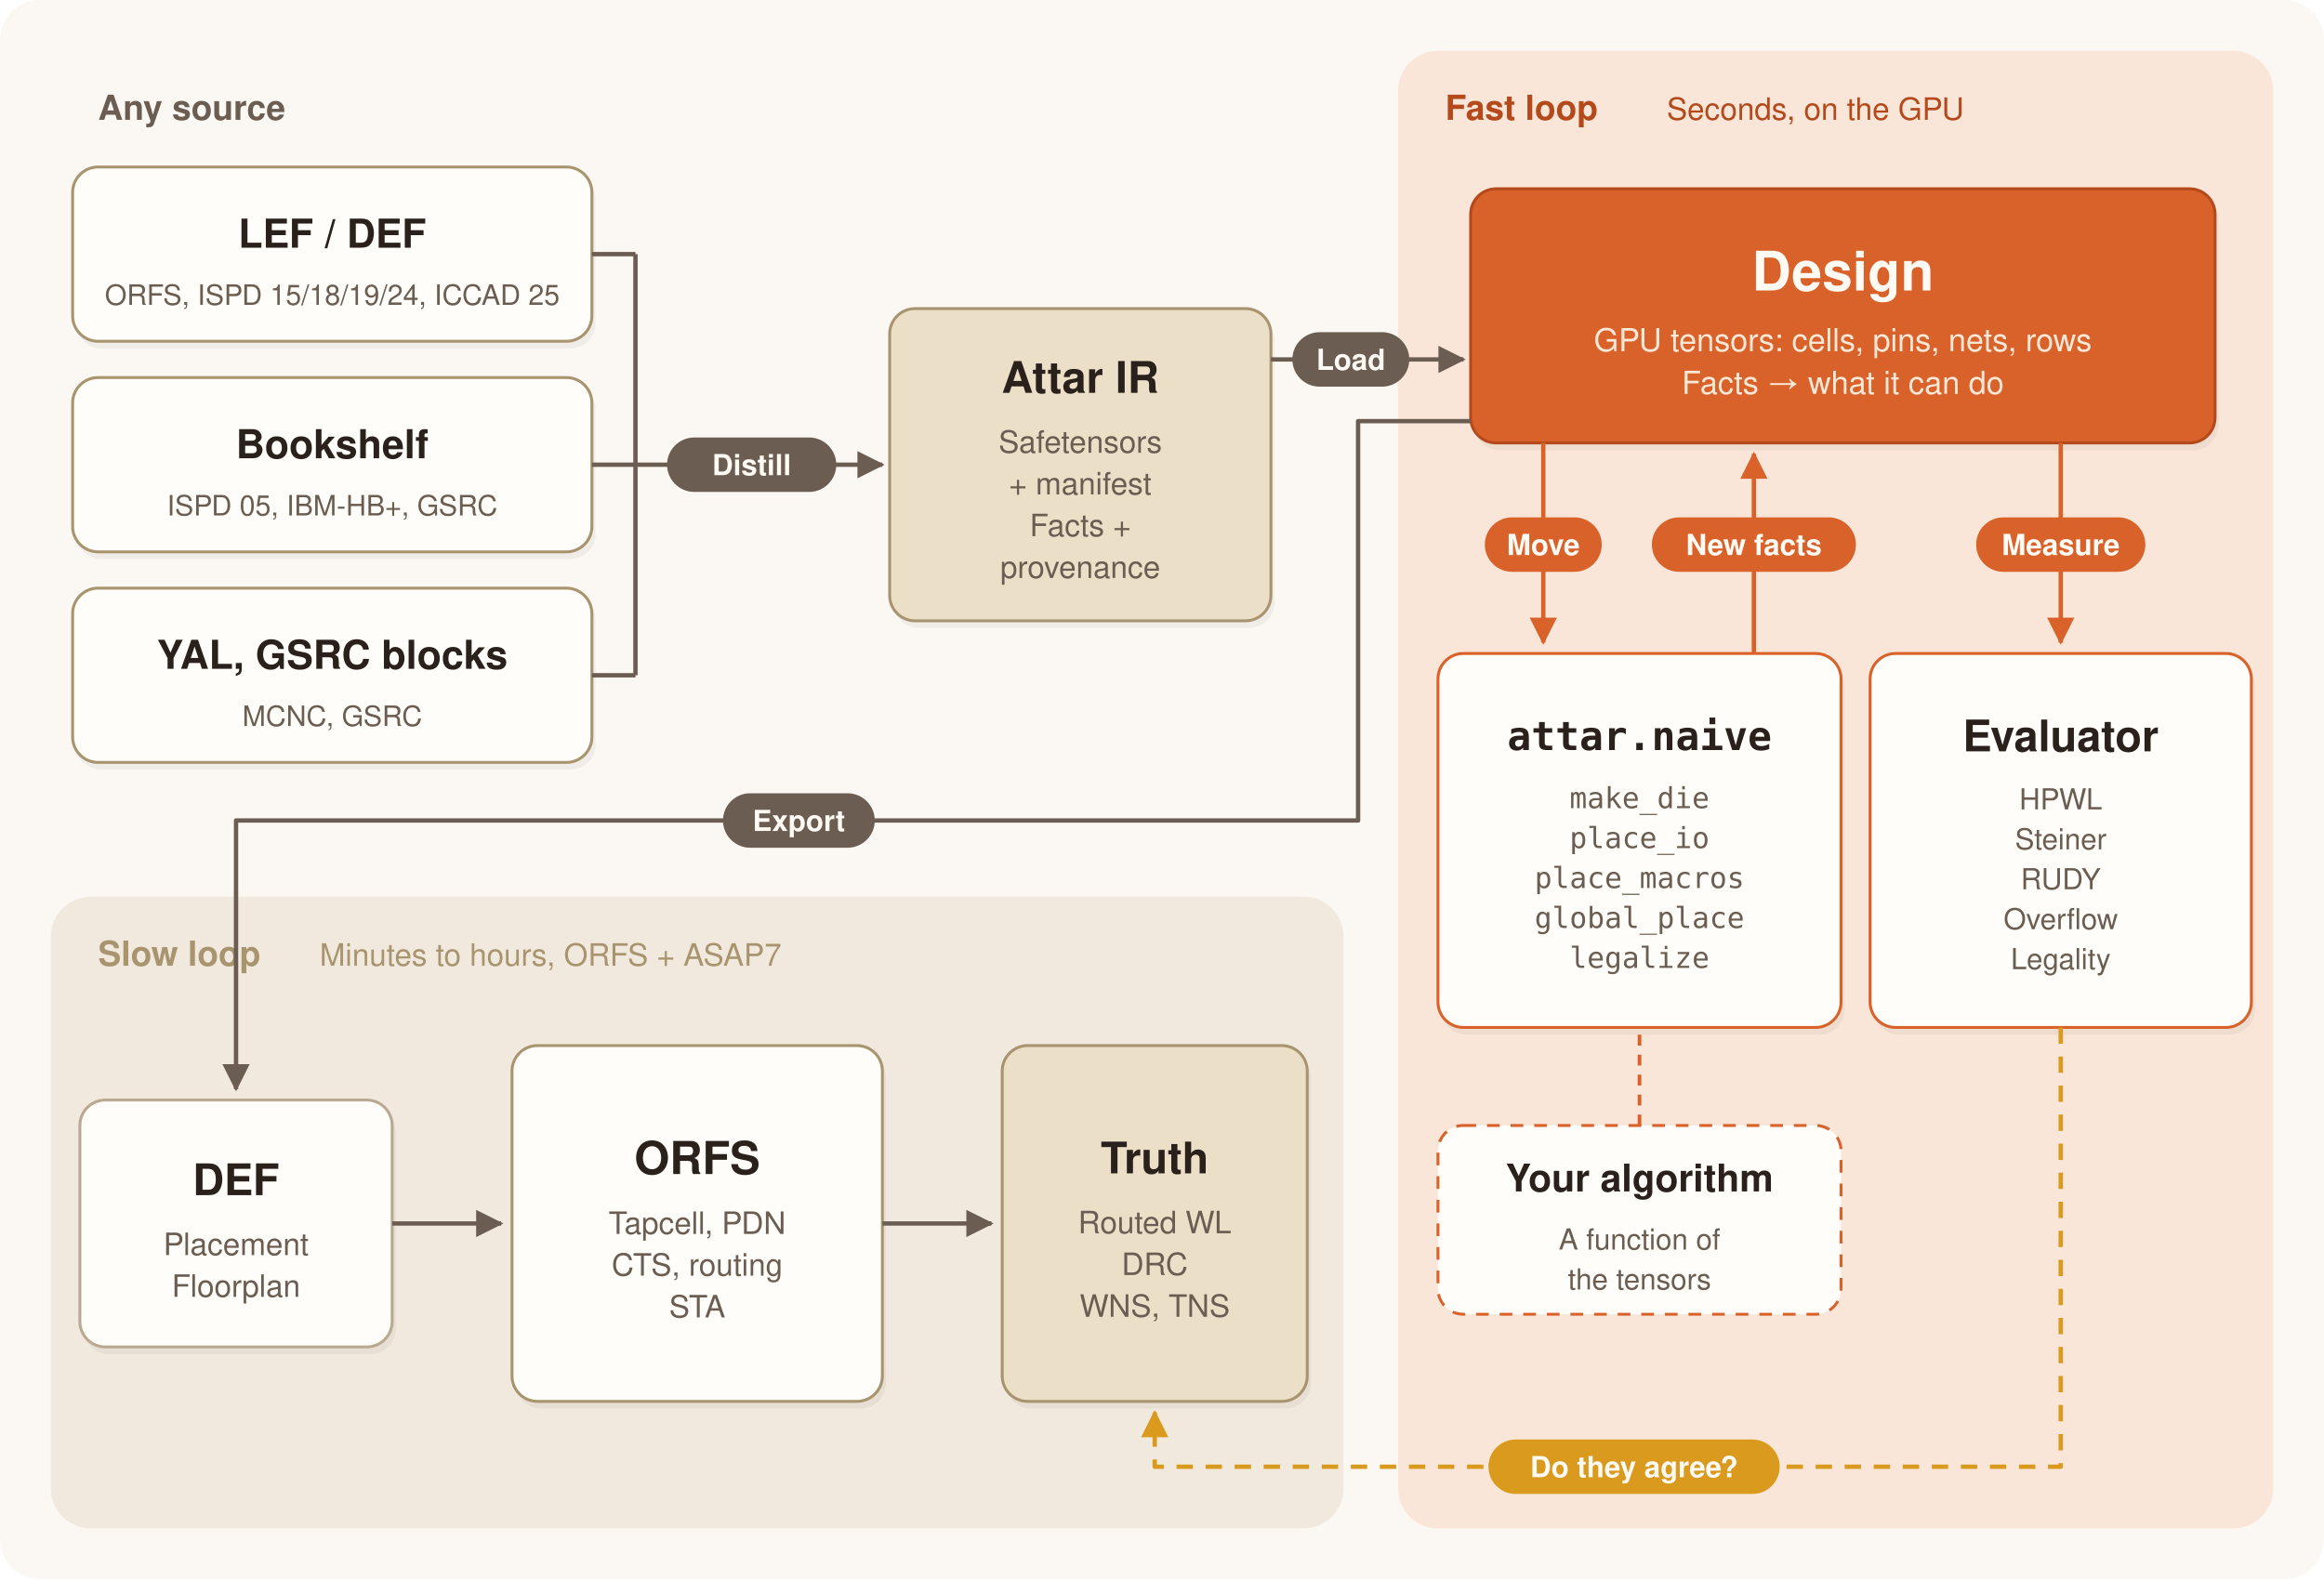
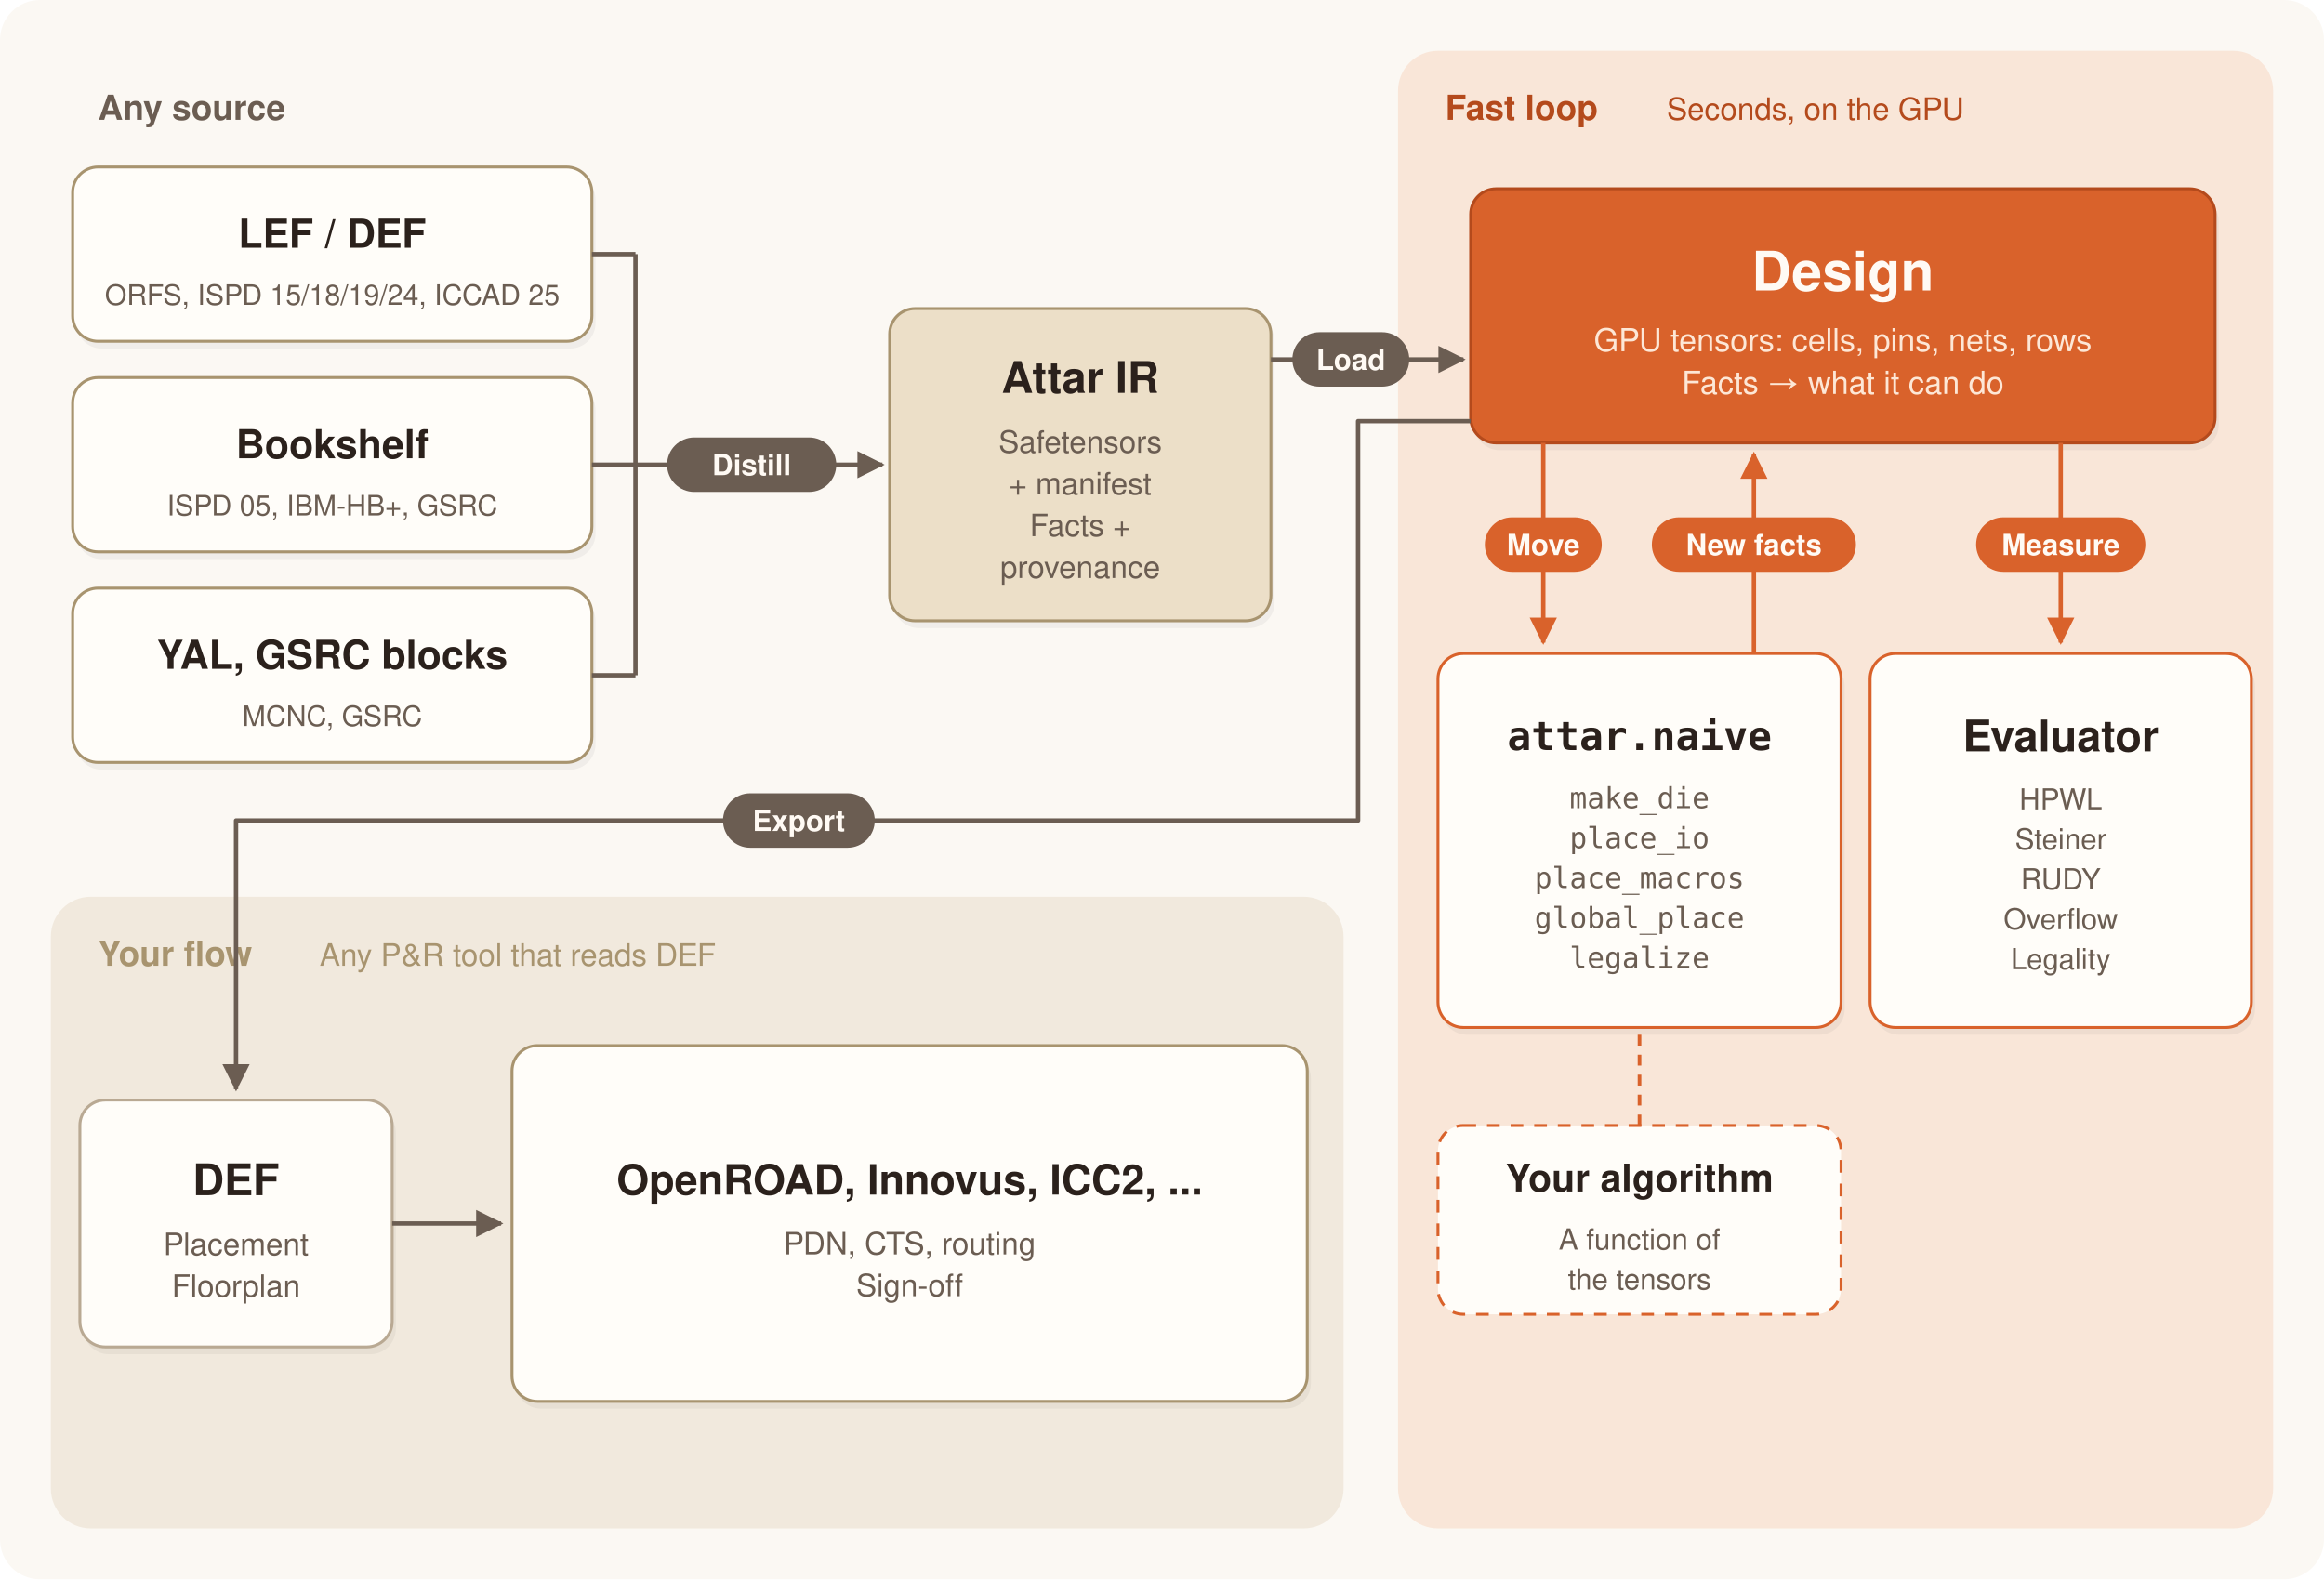
<svg xmlns="http://www.w3.org/2000/svg" viewBox="0 0 1280 870" width="1280" height="870">
  <defs>
    <marker id="ah_ink" viewBox="0 0 12 12" refX="11" refY="6" markerWidth="15" markerHeight="15" markerUnits="userSpaceOnUse" orient="auto">
      <path d="M 0 0 L 12 6 L 0 12 z" fill="#6b5d52" />
    </marker>
    <marker id="ah_terra" viewBox="0 0 12 12" refX="11" refY="6" markerWidth="15" markerHeight="15" markerUnits="userSpaceOnUse" orient="auto">
      <path d="M 0 0 L 12 6 L 0 12 z" fill="#d9622b" />
    </marker>
    <marker id="ah_amber" viewBox="0 0 12 12" refX="11" refY="6" markerWidth="15" markerHeight="15" markerUnits="userSpaceOnUse" orient="auto">
      <path d="M 0 0 L 12 6 L 0 12 z" fill="#d99a1e" />
    </marker>
    <filter id="glow" x="-50%" y="-50%" width="200%" height="200%">
      <feGaussianBlur stdDeviation="7" />
    </filter>
  </defs>
  <rect width="1280" height="870" rx="22" fill="#fbf8f3" />
  <rect x="770" y="28" width="482" height="814" rx="22" fill="#f9e6d8" />
  <text x="796" y="66" font-size="19" fill="#b44a1c" font-weight="bold" text-anchor="start" font-family="'Segoe UI', Helvetica, Arial, sans-serif">Fast loop</text>
  <text x="918.02" y="66" font-size="17" fill="#b44a1c" font-weight="normal" text-anchor="start" font-family="'Segoe UI', Helvetica, Arial, sans-serif">Seconds, on the GPU</text>
  <rect x="28" y="494" width="712" height="348" rx="22" fill="#f1e9dd" />
-   <text x="54" y="532" font-size="19" fill="#a8946f" font-weight="bold" text-anchor="start" font-family="'Segoe UI', Helvetica, Arial, sans-serif">Slow loop</text>
-   <text x="176.02" y="532" font-size="17" fill="#a8946f" font-weight="normal" text-anchor="start" font-family="'Segoe UI', Helvetica, Arial, sans-serif">Minutes to hours, ORFS + ASAP7</text>
+   <text x="54" y="532" font-size="19" fill="#a8946f" font-weight="bold" text-anchor="start" font-family="'Segoe UI', Helvetica, Arial, sans-serif">Your flow</text>
+   <text x="176.02" y="532" font-size="17" fill="#a8946f" font-weight="normal" text-anchor="start" font-family="'Segoe UI', Helvetica, Arial, sans-serif">Any P&amp;R tool that reads DEF</text>
  <text x="54" y="66" font-size="19" fill="#6b5d52" font-weight="bold" text-anchor="start" font-family="'Segoe UI', Helvetica, Arial, sans-serif">Any source</text>
  <rect x="42" y="96" width="286" height="96" rx="14" fill="#000" opacity="0.045" />
  <rect x="40" y="92" width="286" height="96" rx="14" fill="#fffdf9" stroke="#a8946f" stroke-width="1.6" />
  <text x="183" y="136.45" font-size="22" fill="#2b211c" font-weight="bold" text-anchor="middle" font-family="'Segoe UI', Helvetica, Arial, sans-serif">LEF / DEF</text>
  <text x="183" y="167.95" font-size="15.5" fill="#6b5d52" font-weight="normal" text-anchor="middle" font-family="'Segoe UI', Helvetica, Arial, sans-serif">ORFS, ISPD 15/18/19/24, ICCAD 25</text>
  <path d="M 326 140 L 350 140" stroke="#6b5d52" stroke-width="2.4" />
  <rect x="42" y="212" width="286" height="96" rx="14" fill="#000" opacity="0.045" />
  <rect x="40" y="208" width="286" height="96" rx="14" fill="#fffdf9" stroke="#a8946f" stroke-width="1.6" />
  <text x="183" y="252.45" font-size="22" fill="#2b211c" font-weight="bold" text-anchor="middle" font-family="'Segoe UI', Helvetica, Arial, sans-serif">Bookshelf</text>
  <text x="183" y="283.95" font-size="15.5" fill="#6b5d52" font-weight="normal" text-anchor="middle" font-family="'Segoe UI', Helvetica, Arial, sans-serif">ISPD 05, IBM-HB+, GSRC</text>
  <path d="M 326 256 L 350 256" stroke="#6b5d52" stroke-width="2.4" />
  <rect x="42" y="328" width="286" height="96" rx="14" fill="#000" opacity="0.045" />
  <rect x="40" y="324" width="286" height="96" rx="14" fill="#fffdf9" stroke="#a8946f" stroke-width="1.6" />
  <text x="183" y="368.45" font-size="22" fill="#2b211c" font-weight="bold" text-anchor="middle" font-family="'Segoe UI', Helvetica, Arial, sans-serif">YAL, GSRC blocks</text>
  <text x="183" y="399.95" font-size="15.5" fill="#6b5d52" font-weight="normal" text-anchor="middle" font-family="'Segoe UI', Helvetica, Arial, sans-serif">MCNC, GSRC</text>
  <path d="M 326 372 L 350 372" stroke="#6b5d52" stroke-width="2.4" />
  <path d="M 350 140 L 350 372" stroke="#6b5d52" stroke-width="2.4" />
  <rect x="492" y="174" width="210" height="172" rx="14" fill="#000" opacity="0.045" />
  <rect x="490" y="170" width="210" height="172" rx="14" fill="#ecdfc8" stroke="#a8946f" stroke-width="1.6" />
  <text x="595" y="216.4" font-size="24" fill="#2b211c" font-weight="bold" text-anchor="middle" font-family="'Segoe UI', Helvetica, Arial, sans-serif">Attar IR</text>
  <text x="595" y="249.4" font-size="17" fill="#6b5d52" font-weight="normal" text-anchor="middle" font-family="'Segoe UI', Helvetica, Arial, sans-serif">Safetensors</text>
  <text x="595" y="272.4" font-size="17" fill="#6b5d52" font-weight="normal" text-anchor="middle" font-family="'Segoe UI', Helvetica, Arial, sans-serif">+ manifest</text>
  <text x="595" y="295.4" font-size="17" fill="#6b5d52" font-weight="normal" text-anchor="middle" font-family="'Segoe UI', Helvetica, Arial, sans-serif">Facts +</text>
  <text x="595" y="318.4" font-size="17" fill="#6b5d52" font-weight="normal" text-anchor="middle" font-family="'Segoe UI', Helvetica, Arial, sans-serif">provenance</text>
  <path d="M 350 256 L 486 256" fill="none" stroke="#6b5d52" stroke-width="2.4" stroke-linejoin="round" marker-end="url(#ah_ink)" />
  <rect x="367.4" y="241" width="93.2" height="30" rx="15" fill="#6b5d52" />
  <text x="414" y="261.76" font-size="16" fill="#fffaf4" font-weight="bold" text-anchor="middle" font-family="'Segoe UI', Helvetica, Arial, sans-serif">Distill</text>
  <rect x="812" y="108" width="410" height="140" rx="14" fill="#000" opacity="0.045" />
  <rect x="810" y="104" width="410" height="140" rx="14" fill="#d9622b" stroke="#b44a1c" stroke-width="1.6" />
  <text x="1015" y="160" font-size="30" fill="#fffaf4" font-weight="bold" text-anchor="middle" font-family="'Segoe UI', Helvetica, Arial, sans-serif">Design</text>
  <text x="1015" y="193.5" font-size="17.5" fill="#fde7d6" font-weight="normal" text-anchor="middle" font-family="'Segoe UI', Helvetica, Arial, sans-serif">GPU tensors: cells, pins, nets, rows</text>
  <text x="1015" y="217" font-size="17.5" fill="#fde7d6" font-weight="normal" text-anchor="middle" font-family="'Segoe UI', Helvetica, Arial, sans-serif">Facts → what it can do</text>
  <path d="M 700 198 L 806 198" fill="none" stroke="#6b5d52" stroke-width="2.4" stroke-linejoin="round" marker-end="url(#ah_ink)" />
  <rect x="711.8" y="183" width="64.4" height="30" rx="15" fill="#6b5d52" />
  <text x="744" y="203.76" font-size="16" fill="#fffaf4" font-weight="bold" text-anchor="middle" font-family="'Segoe UI', Helvetica, Arial, sans-serif">Load</text>
  <rect x="794" y="364" width="222" height="206" rx="14" fill="#000" opacity="0.045" />
  <rect x="792" y="360" width="222" height="206" rx="14" fill="#fffdf9" stroke="#d9622b" stroke-width="1.6" />
  <text x="903" y="413.2" font-size="22" fill="#2b211c" font-weight="bold" text-anchor="middle" font-family="'SFMono-Regular', Consolas, 'DejaVu Sans Mono', monospace">attar.naive</text>
  <text x="903" y="445.2" font-size="16" fill="#6b5d52" font-weight="normal" text-anchor="middle" font-family="'SFMono-Regular', Consolas, 'DejaVu Sans Mono', monospace">make_die</text>
  <text x="903" y="467.2" font-size="16" fill="#6b5d52" font-weight="normal" text-anchor="middle" font-family="'SFMono-Regular', Consolas, 'DejaVu Sans Mono', monospace">place_io</text>
  <text x="903" y="489.2" font-size="16" fill="#6b5d52" font-weight="normal" text-anchor="middle" font-family="'SFMono-Regular', Consolas, 'DejaVu Sans Mono', monospace">place_macros</text>
  <text x="903" y="511.2" font-size="16" fill="#6b5d52" font-weight="normal" text-anchor="middle" font-family="'SFMono-Regular', Consolas, 'DejaVu Sans Mono', monospace">global_place</text>
  <text x="903" y="533.2" font-size="16" fill="#6b5d52" font-weight="normal" text-anchor="middle" font-family="'SFMono-Regular', Consolas, 'DejaVu Sans Mono', monospace">legalize</text>
  <rect x="1032" y="364" width="210" height="206" rx="14" fill="#000" opacity="0.045" />
  <rect x="1030" y="360" width="210" height="206" rx="14" fill="#fffdf9" stroke="#d9622b" stroke-width="1.6" />
  <text x="1135" y="413.9" font-size="24" fill="#2b211c" font-weight="bold" text-anchor="middle" font-family="'Segoe UI', Helvetica, Arial, sans-serif">Evaluator</text>
  <text x="1135" y="445.9" font-size="16" fill="#6b5d52" font-weight="normal" text-anchor="middle" font-family="'Segoe UI', Helvetica, Arial, sans-serif">HPWL</text>
  <text x="1135" y="467.9" font-size="16" fill="#6b5d52" font-weight="normal" text-anchor="middle" font-family="'Segoe UI', Helvetica, Arial, sans-serif">Steiner</text>
  <text x="1135" y="489.9" font-size="16" fill="#6b5d52" font-weight="normal" text-anchor="middle" font-family="'Segoe UI', Helvetica, Arial, sans-serif">RUDY</text>
  <text x="1135" y="511.9" font-size="16" fill="#6b5d52" font-weight="normal" text-anchor="middle" font-family="'Segoe UI', Helvetica, Arial, sans-serif">Overflow</text>
  <text x="1135" y="533.9" font-size="16" fill="#6b5d52" font-weight="normal" text-anchor="middle" font-family="'Segoe UI', Helvetica, Arial, sans-serif">Legality</text>
  <rect x="792" y="620" width="222" height="104" rx="14" fill="#fffdf9" stroke="#d9622b" stroke-width="1.6" stroke-dasharray="7 6" />
  <text x="903" y="656.35" font-size="21" fill="#2b211c" font-weight="bold" text-anchor="middle" font-family="'Segoe UI', Helvetica, Arial, sans-serif">Your algorithm</text>
  <text x="903" y="688.35" font-size="16" fill="#6b5d52" font-weight="normal" text-anchor="middle" font-family="'Segoe UI', Helvetica, Arial, sans-serif">A function of</text>
  <text x="903" y="710.35" font-size="16" fill="#6b5d52" font-weight="normal" text-anchor="middle" font-family="'Segoe UI', Helvetica, Arial, sans-serif">the tensors</text>
  <path d="M 903 620 L 903 566" stroke="#d9622b" stroke-width="2" stroke-dasharray="6 5" />
  <path d="M 850 244 L 850 354" fill="none" stroke="#d9622b" stroke-width="2.4" stroke-linejoin="round" marker-end="url(#ah_terra)" />
  <rect x="817.8" y="285" width="64.4" height="30" rx="15" fill="#d9622b" />
  <text x="850" y="305.76" font-size="16" fill="#fffaf4" font-weight="bold" text-anchor="middle" font-family="'Segoe UI', Helvetica, Arial, sans-serif">Move</text>
  <path d="M 966 360 L 966 250" fill="none" stroke="#d9622b" stroke-width="2.4" stroke-linejoin="round" marker-end="url(#ah_terra)" />
  <rect x="909.8" y="285" width="112.4" height="30" rx="15" fill="#d9622b" />
  <text x="966" y="305.76" font-size="16" fill="#fffaf4" font-weight="bold" text-anchor="middle" font-family="'Segoe UI', Helvetica, Arial, sans-serif">New facts</text>
  <path d="M 1135 244 L 1135 354" fill="none" stroke="#d9622b" stroke-width="2.4" stroke-linejoin="round" marker-end="url(#ah_terra)" />
  <rect x="1088.4" y="285" width="93.2" height="30" rx="15" fill="#d9622b" />
  <text x="1135" y="305.76" font-size="16" fill="#fffaf4" font-weight="bold" text-anchor="middle" font-family="'Segoe UI', Helvetica, Arial, sans-serif">Measure</text>
  <path d="M 810 232 L 748 232 L 748 452 L 130 452 L 130 600" fill="none" stroke="#6b5d52" stroke-width="2.4" stroke-linejoin="round" marker-end="url(#ah_ink)" />
  <rect x="398.2" y="437" width="83.6" height="30" rx="15" fill="#6b5d52" />
  <text x="440" y="457.76" font-size="16" fill="#fffaf4" font-weight="bold" text-anchor="middle" font-family="'Segoe UI', Helvetica, Arial, sans-serif">Export</text>
  <rect x="46" y="610" width="172" height="136" rx="14" fill="#000" opacity="0.045" />
  <rect x="44" y="606" width="172" height="136" rx="14" fill="#fffdf9" stroke="#b9a993" stroke-width="1.6" />
  <text x="130" y="658.4" font-size="24" fill="#2b211c" font-weight="bold" text-anchor="middle" font-family="'Segoe UI', Helvetica, Arial, sans-serif">DEF</text>
  <text x="130" y="691.4" font-size="17" fill="#6b5d52" font-weight="normal" text-anchor="middle" font-family="'Segoe UI', Helvetica, Arial, sans-serif">Placement</text>
  <text x="130" y="714.4" font-size="17" fill="#6b5d52" font-weight="normal" text-anchor="middle" font-family="'Segoe UI', Helvetica, Arial, sans-serif">Floorplan</text>
-   <rect x="284" y="580" width="204" height="196" rx="14" fill="#000" opacity="0.045" />
-   <rect x="282" y="576" width="204" height="196" rx="14" fill="#fffdf9" stroke="#a8946f" stroke-width="1.6" />
-   <text x="384" y="646.75" font-size="25" fill="#2b211c" font-weight="bold" text-anchor="middle" font-family="'Segoe UI', Helvetica, Arial, sans-serif">ORFS</text>
-   <text x="384" y="679.75" font-size="17" fill="#6b5d52" font-weight="normal" text-anchor="middle" font-family="'Segoe UI', Helvetica, Arial, sans-serif">Tapcell, PDN</text>
-   <text x="384" y="702.75" font-size="17" fill="#6b5d52" font-weight="normal" text-anchor="middle" font-family="'Segoe UI', Helvetica, Arial, sans-serif">CTS, routing</text>
-   <text x="384" y="725.75" font-size="17" fill="#6b5d52" font-weight="normal" text-anchor="middle" font-family="'Segoe UI', Helvetica, Arial, sans-serif">STA</text>
-   <rect x="554" y="580" width="168" height="196" rx="14" fill="#000" opacity="0.045" />
-   <rect x="552" y="576" width="168" height="196" rx="14" fill="#ecdfc8" stroke="#a8946f" stroke-width="1.6" />
-   <text x="636" y="646.4" font-size="24" fill="#2b211c" font-weight="bold" text-anchor="middle" font-family="'Segoe UI', Helvetica, Arial, sans-serif">Truth</text>
-   <text x="636" y="679.4" font-size="17" fill="#6b5d52" font-weight="normal" text-anchor="middle" font-family="'Segoe UI', Helvetica, Arial, sans-serif">Routed WL</text>
-   <text x="636" y="702.4" font-size="17" fill="#6b5d52" font-weight="normal" text-anchor="middle" font-family="'Segoe UI', Helvetica, Arial, sans-serif">DRC</text>
-   <text x="636" y="725.4" font-size="17" fill="#6b5d52" font-weight="normal" text-anchor="middle" font-family="'Segoe UI', Helvetica, Arial, sans-serif">WNS, TNS</text>
+   <rect x="284" y="580" width="438" height="196" rx="14" fill="#000" opacity="0.045" />
+   <rect x="282" y="576" width="438" height="196" rx="14" fill="#fffdf9" stroke="#a8946f" stroke-width="1.6" />
+   <text x="501" y="658.05" font-size="23" fill="#2b211c" font-weight="bold" text-anchor="middle" font-family="'Segoe UI', Helvetica, Arial, sans-serif">OpenROAD, Innovus, ICC2, ...</text>
+   <text x="501" y="691.05" font-size="17" fill="#6b5d52" font-weight="normal" text-anchor="middle" font-family="'Segoe UI', Helvetica, Arial, sans-serif">PDN, CTS, routing</text>
+   <text x="501" y="714.05" font-size="17" fill="#6b5d52" font-weight="normal" text-anchor="middle" font-family="'Segoe UI', Helvetica, Arial, sans-serif">Sign-off</text>
  <path d="M 216 674 L 276 674" fill="none" stroke="#6b5d52" stroke-width="2.4" stroke-linejoin="round" marker-end="url(#ah_ink)" />
-   <path d="M 486 674 L 546 674" fill="none" stroke="#6b5d52" stroke-width="2.4" stroke-linejoin="round" marker-end="url(#ah_ink)" />
-   <path d="M 1135 566 L 1135 808 L 636 808 L 636 778" fill="none" stroke="#d99a1e" stroke-width="2.4" stroke-dasharray="9 7" stroke-linejoin="round" marker-end="url(#ah_amber)" />
-   <rect x="819.8" y="793" width="160.4" height="30" rx="15" fill="#d99a1e" />
-   <text x="900" y="813.76" font-size="16" fill="#fffaf4" font-weight="bold" text-anchor="middle" font-family="'Segoe UI', Helvetica, Arial, sans-serif">Do they agree?</text>
</svg>
